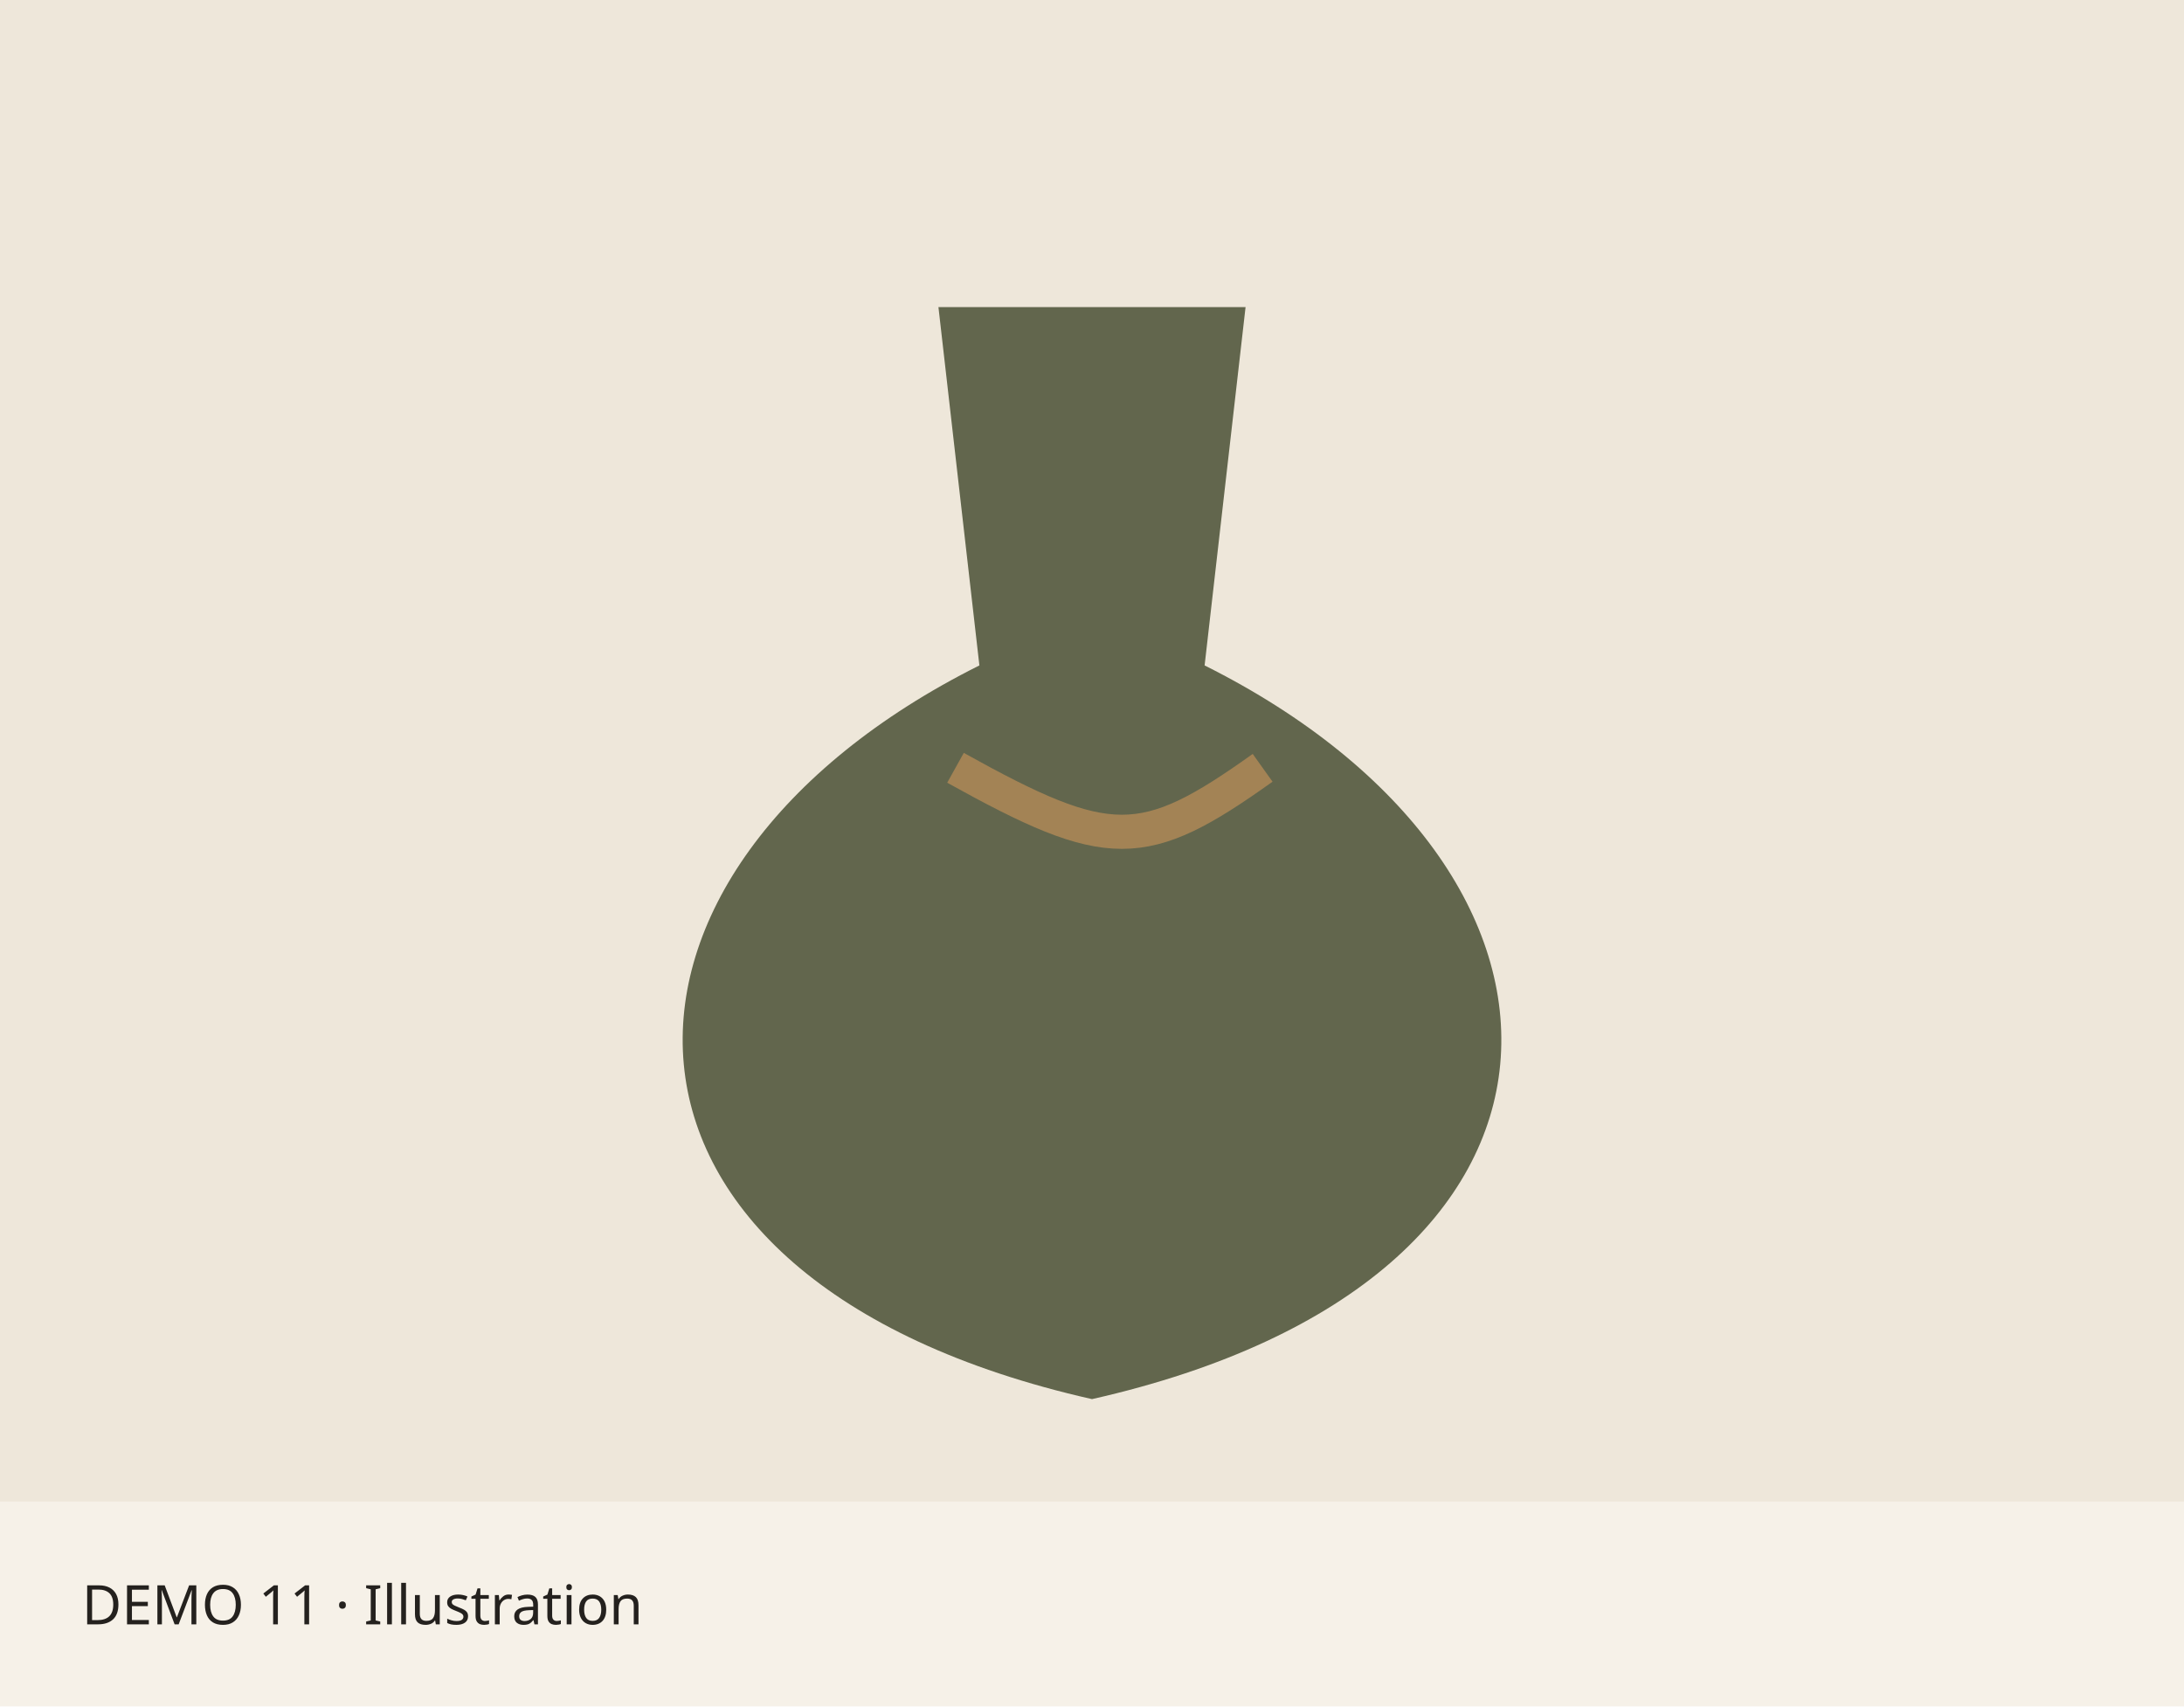
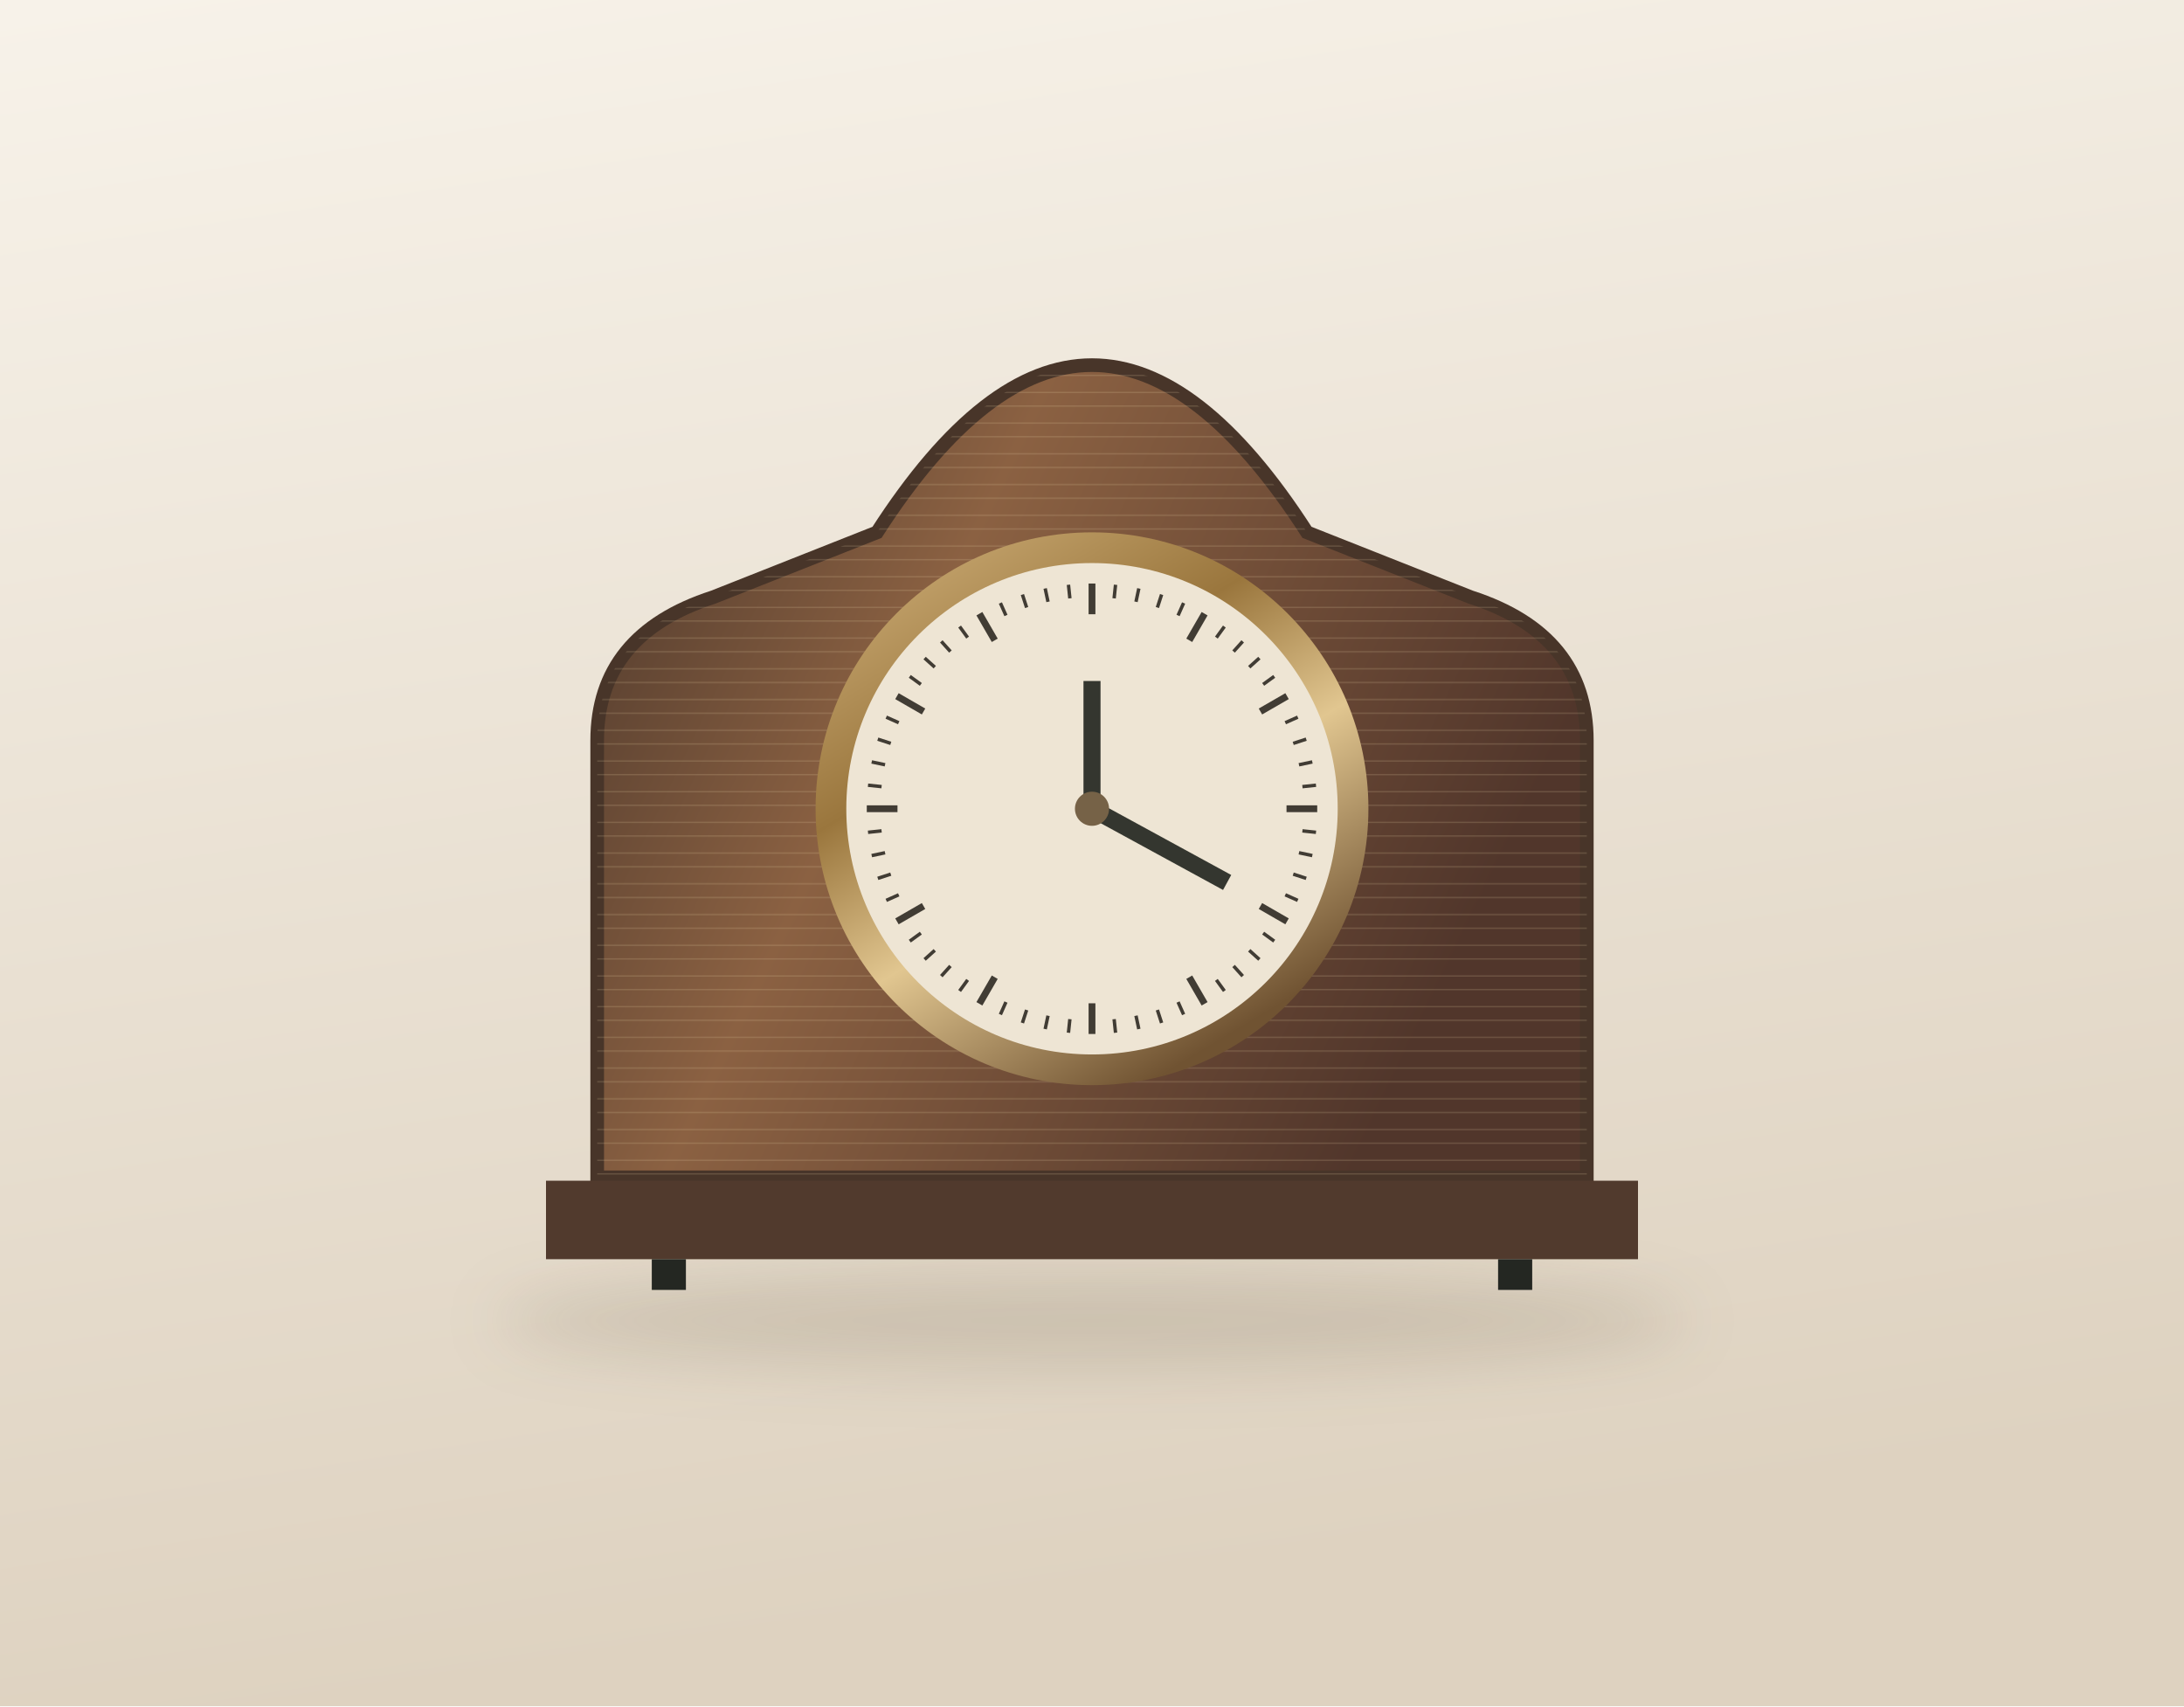
- <svg xmlns="http://www.w3.org/2000/svg" viewBox="0 0 640 500" role="img" aria-labelledby="title desc">
-   <rect width="640" height="500" fill="#eee7da" />
-   <g transform="">
-     <path d="M275 90h90l-12 105c120 60 122 180-33 215-155-35-153-155-33-215z" fill="#62664d" />
-     <path d="M280 225c45 25 55 25 90 0" fill="none" stroke="#a38355" stroke-width="10" />
-   </g>
-   <rect x="0" y="440" width="640" height="60" fill="#f6f1e8" />
-   <text x="24" y="476" font-family="sans-serif" font-size="16" fill="#24211e">DEMO 11 · Illustration</text>
+ <svg xmlns="http://www.w3.org/2000/svg" viewBox="0 0 640 500" width="640" height="500" role="img" aria-labelledby="title desc">
+   <defs>
+     <linearGradient id="paper" x2="0.2" y2="1">
+       <stop stop-color="#f7f2e9" />
+       <stop offset="1" stop-color="#ded2c0" />
+     </linearGradient>
+     <linearGradient id="metal" x2="0.15" y2="1">
+       <stop stop-color="#f3eee5" />
+       <stop offset=".2" stop-color="#aaa8a0" />
+       <stop offset=".45" stop-color="#e1dfd6" />
+       <stop offset=".75" stop-color="#8c8980" />
+       <stop offset="1" stop-color="#d5cdbf" />
+     </linearGradient>
+     <linearGradient id="brass" x2=".6" y2="1">
+       <stop stop-color="#d3b47e" />
+       <stop offset=".4" stop-color="#9a763d" />
+       <stop offset=".65" stop-color="#e1c690" />
+       <stop offset="1" stop-color="#705332" />
+     </linearGradient>
+     <linearGradient id="wood" x2="1" y2=".4">
+       <stop stop-color="#48352a" />
+       <stop offset=".4" stop-color="#8b6142" />
+       <stop offset="1" stop-color="#51362b" />
+     </linearGradient>
+     <linearGradient id="leather" x2=".3" y2="1">
+       <stop stop-color="#4b4941" />
+       <stop offset="1" stop-color="#1f2221" />
+     </linearGradient>
+     <radialGradient id="glass">
+       <stop stop-color="#b4bdad" />
+       <stop offset=".3" stop-color="#344a49" />
+       <stop offset=".64" stop-color="#172c32" />
+       <stop offset="1" stop-color="#0c1519" />
+     </radialGradient>
+     <radialGradient id="vinyl">
+       <stop stop-color="#414747" />
+       <stop offset="1" stop-color="#111b20" />
+     </radialGradient>
+     <filter id="shadow" x="-50%" y="-80%" width="200%" height="260%">
+       <feGaussianBlur stdDeviation="9" />
+     </filter>
+     <pattern id="grain" width="14" height="9" patternUnits="userSpaceOnUse">
+       <path d="M0 2h14M0 7h14" stroke="#e9d1a8" stroke-width=".35" opacity=".2" />
+     </pattern>
+     <pattern id="cloth" width="5" height="5" patternUnits="userSpaceOnUse">
+       <path d="M0 0h5M0 0v5" stroke="#989282" stroke-width=".7" opacity=".25" />
+     </pattern>
+   </defs>
+   <rect width="640" height="500" fill="url(#paper)" />
+   <ellipse cx="320" cy="387" rx="175" ry="14" fill="#51452e" opacity=".16" filter="url(#shadow)" />
+   <path d="M175 345V217q0-31 34-42l48-19q63-98 126 0l48 19q34 11 34 42v128z" fill="url(#wood)" stroke="#483529" stroke-width="4" />
+   <path d="M175 345V217q0-31 34-42l48-19q63-98 126 0l48 19q34 11 34 42v128z" fill="url(#grain)" />
+   <circle cx="320" cy="237" r="81" fill="url(#brass)" />
+   <circle cx="320" cy="237" r="72" fill="#eee5d4" />
+   <path d="M320 171v9" transform="rotate(0.0 320 237)" stroke="#413c34" stroke-width="2" />
+   <path d="M320 171v4" transform="rotate(6.0 320 237)" stroke="#413c34" stroke-width="1" />
+   <path d="M320 171v4" transform="rotate(12.0 320 237)" stroke="#413c34" stroke-width="1" />
+   <path d="M320 171v4" transform="rotate(18.0 320 237)" stroke="#413c34" stroke-width="1" />
+   <path d="M320 171v4" transform="rotate(24.0 320 237)" stroke="#413c34" stroke-width="1" />
+   <path d="M320 171v9" transform="rotate(30.0 320 237)" stroke="#413c34" stroke-width="2" />
+   <path d="M320 171v4" transform="rotate(36.0 320 237)" stroke="#413c34" stroke-width="1" />
+   <path d="M320 171v4" transform="rotate(42.0 320 237)" stroke="#413c34" stroke-width="1" />
+   <path d="M320 171v4" transform="rotate(48.0 320 237)" stroke="#413c34" stroke-width="1" />
+   <path d="M320 171v4" transform="rotate(54.0 320 237)" stroke="#413c34" stroke-width="1" />
+   <path d="M320 171v9" transform="rotate(60.0 320 237)" stroke="#413c34" stroke-width="2" />
+   <path d="M320 171v4" transform="rotate(66.0 320 237)" stroke="#413c34" stroke-width="1" />
+   <path d="M320 171v4" transform="rotate(72.0 320 237)" stroke="#413c34" stroke-width="1" />
+   <path d="M320 171v4" transform="rotate(78.0 320 237)" stroke="#413c34" stroke-width="1" />
+   <path d="M320 171v4" transform="rotate(84.0 320 237)" stroke="#413c34" stroke-width="1" />
+   <path d="M320 171v9" transform="rotate(90.0 320 237)" stroke="#413c34" stroke-width="2" />
+   <path d="M320 171v4" transform="rotate(96.0 320 237)" stroke="#413c34" stroke-width="1" />
+   <path d="M320 171v4" transform="rotate(102.0 320 237)" stroke="#413c34" stroke-width="1" />
+   <path d="M320 171v4" transform="rotate(108.0 320 237)" stroke="#413c34" stroke-width="1" />
+   <path d="M320 171v4" transform="rotate(114.0 320 237)" stroke="#413c34" stroke-width="1" />
+   <path d="M320 171v9" transform="rotate(120.0 320 237)" stroke="#413c34" stroke-width="2" />
+   <path d="M320 171v4" transform="rotate(126.0 320 237)" stroke="#413c34" stroke-width="1" />
+   <path d="M320 171v4" transform="rotate(132.0 320 237)" stroke="#413c34" stroke-width="1" />
+   <path d="M320 171v4" transform="rotate(138.0 320 237)" stroke="#413c34" stroke-width="1" />
+   <path d="M320 171v4" transform="rotate(144.0 320 237)" stroke="#413c34" stroke-width="1" />
+   <path d="M320 171v9" transform="rotate(150.0 320 237)" stroke="#413c34" stroke-width="2" />
+   <path d="M320 171v4" transform="rotate(156.0 320 237)" stroke="#413c34" stroke-width="1" />
+   <path d="M320 171v4" transform="rotate(162.0 320 237)" stroke="#413c34" stroke-width="1" />
+   <path d="M320 171v4" transform="rotate(168.0 320 237)" stroke="#413c34" stroke-width="1" />
+   <path d="M320 171v4" transform="rotate(174.0 320 237)" stroke="#413c34" stroke-width="1" />
+   <path d="M320 171v9" transform="rotate(180.0 320 237)" stroke="#413c34" stroke-width="2" />
+   <path d="M320 171v4" transform="rotate(186.0 320 237)" stroke="#413c34" stroke-width="1" />
+   <path d="M320 171v4" transform="rotate(192.0 320 237)" stroke="#413c34" stroke-width="1" />
+   <path d="M320 171v4" transform="rotate(198.0 320 237)" stroke="#413c34" stroke-width="1" />
+   <path d="M320 171v4" transform="rotate(204.0 320 237)" stroke="#413c34" stroke-width="1" />
+   <path d="M320 171v9" transform="rotate(210.0 320 237)" stroke="#413c34" stroke-width="2" />
+   <path d="M320 171v4" transform="rotate(216.0 320 237)" stroke="#413c34" stroke-width="1" />
+   <path d="M320 171v4" transform="rotate(222.0 320 237)" stroke="#413c34" stroke-width="1" />
+   <path d="M320 171v4" transform="rotate(228.0 320 237)" stroke="#413c34" stroke-width="1" />
+   <path d="M320 171v4" transform="rotate(234.0 320 237)" stroke="#413c34" stroke-width="1" />
+   <path d="M320 171v9" transform="rotate(240.0 320 237)" stroke="#413c34" stroke-width="2" />
+   <path d="M320 171v4" transform="rotate(246.0 320 237)" stroke="#413c34" stroke-width="1" />
+   <path d="M320 171v4" transform="rotate(252.0 320 237)" stroke="#413c34" stroke-width="1" />
+   <path d="M320 171v4" transform="rotate(258.0 320 237)" stroke="#413c34" stroke-width="1" />
+   <path d="M320 171v4" transform="rotate(264.0 320 237)" stroke="#413c34" stroke-width="1" />
+   <path d="M320 171v9" transform="rotate(270.0 320 237)" stroke="#413c34" stroke-width="2" />
+   <path d="M320 171v4" transform="rotate(276.0 320 237)" stroke="#413c34" stroke-width="1" />
+   <path d="M320 171v4" transform="rotate(282.0 320 237)" stroke="#413c34" stroke-width="1" />
+   <path d="M320 171v4" transform="rotate(288.0 320 237)" stroke="#413c34" stroke-width="1" />
+   <path d="M320 171v4" transform="rotate(294.0 320 237)" stroke="#413c34" stroke-width="1" />
+   <path d="M320 171v9" transform="rotate(300.0 320 237)" stroke="#413c34" stroke-width="2" />
+   <path d="M320 171v4" transform="rotate(306.0 320 237)" stroke="#413c34" stroke-width="1" />
+   <path d="M320 171v4" transform="rotate(312.0 320 237)" stroke="#413c34" stroke-width="1" />
+   <path d="M320 171v4" transform="rotate(318.0 320 237)" stroke="#413c34" stroke-width="1" />
+   <path d="M320 171v4" transform="rotate(324.0 320 237)" stroke="#413c34" stroke-width="1" />
+   <path d="M320 171v9" transform="rotate(330.0 320 237)" stroke="#413c34" stroke-width="2" />
+   <path d="M320 171v4" transform="rotate(336.0 320 237)" stroke="#413c34" stroke-width="1" />
+   <path d="M320 171v4" transform="rotate(342.0 320 237)" stroke="#413c34" stroke-width="1" />
+   <path d="M320 171v4" transform="rotate(348.0 320 237)" stroke="#413c34" stroke-width="1" />
+   <path d="M320 171v4" transform="rotate(354.0 320 237)" stroke="#413c34" stroke-width="1" />
+   <path d="M320 199.56V237l39.6 21.6" fill="none" stroke="#34362f" stroke-width="5" />
+   <circle cx="320" cy="237" r="5" fill="#766247" />
+   <path d="M160 346h320v23H160z" fill="#513a2d" />
+   <path d="M196 369v9m248-9v9" stroke="#242722" stroke-width="10" />
</svg>
